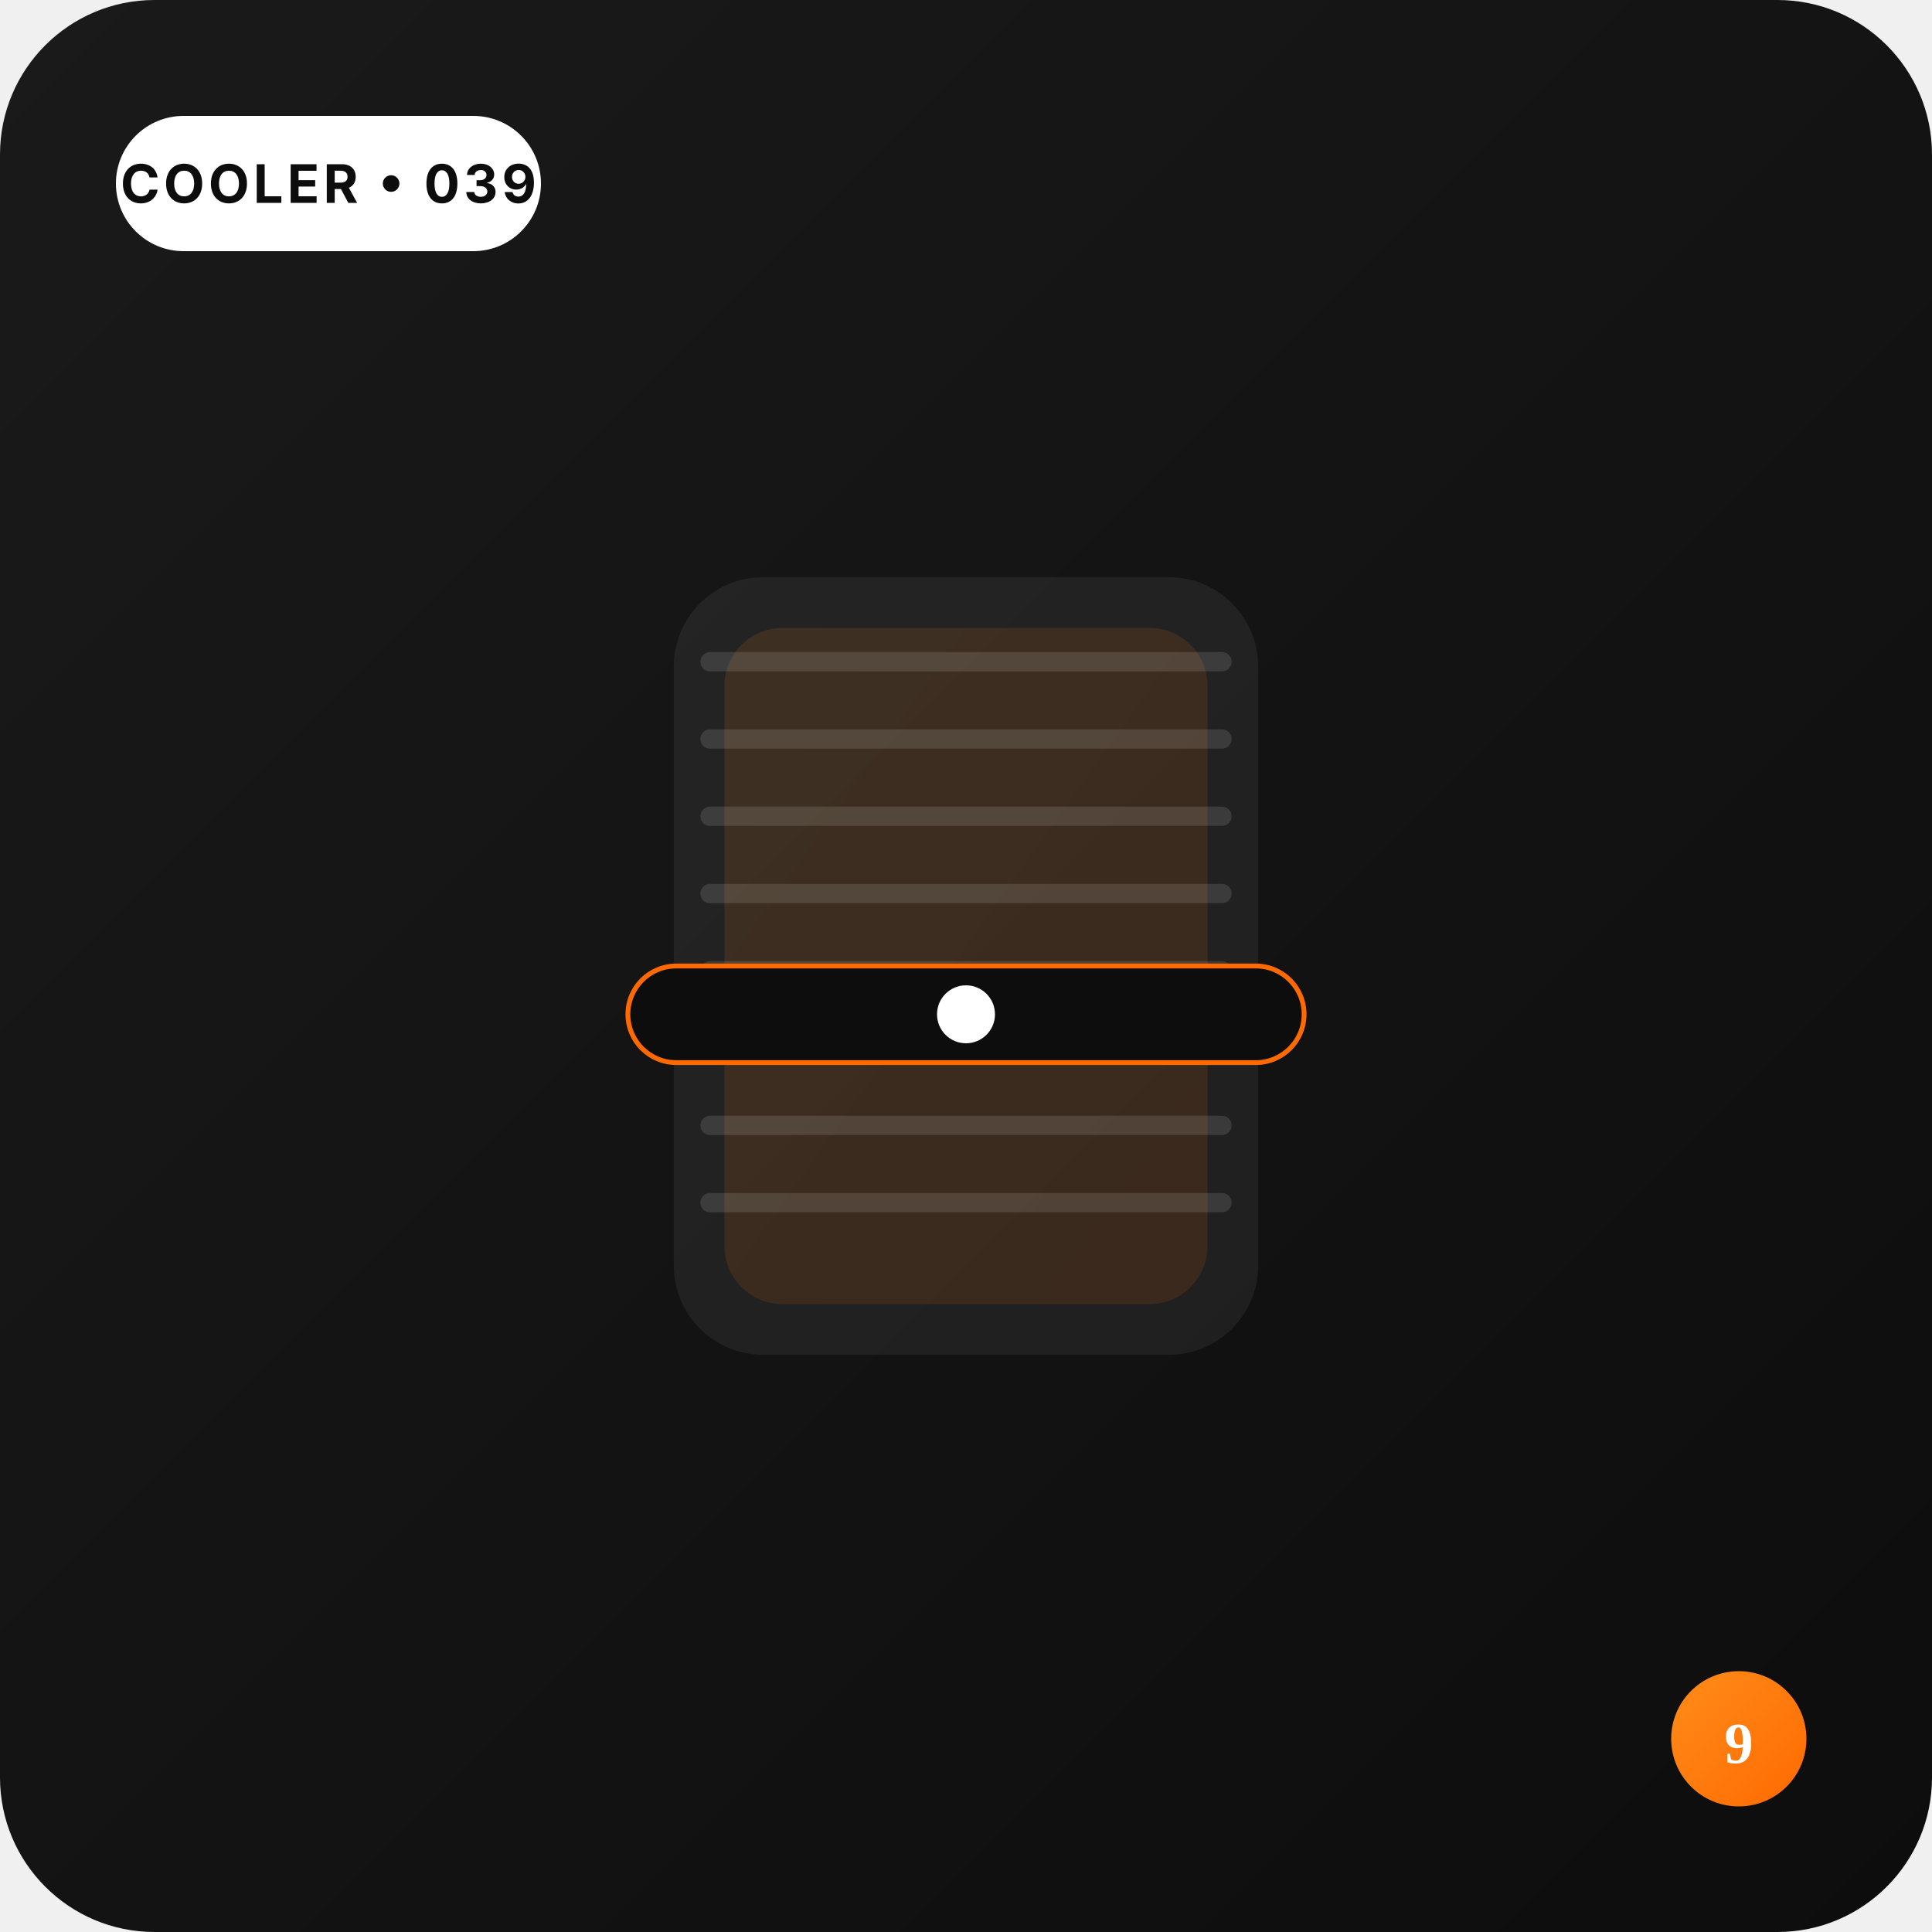
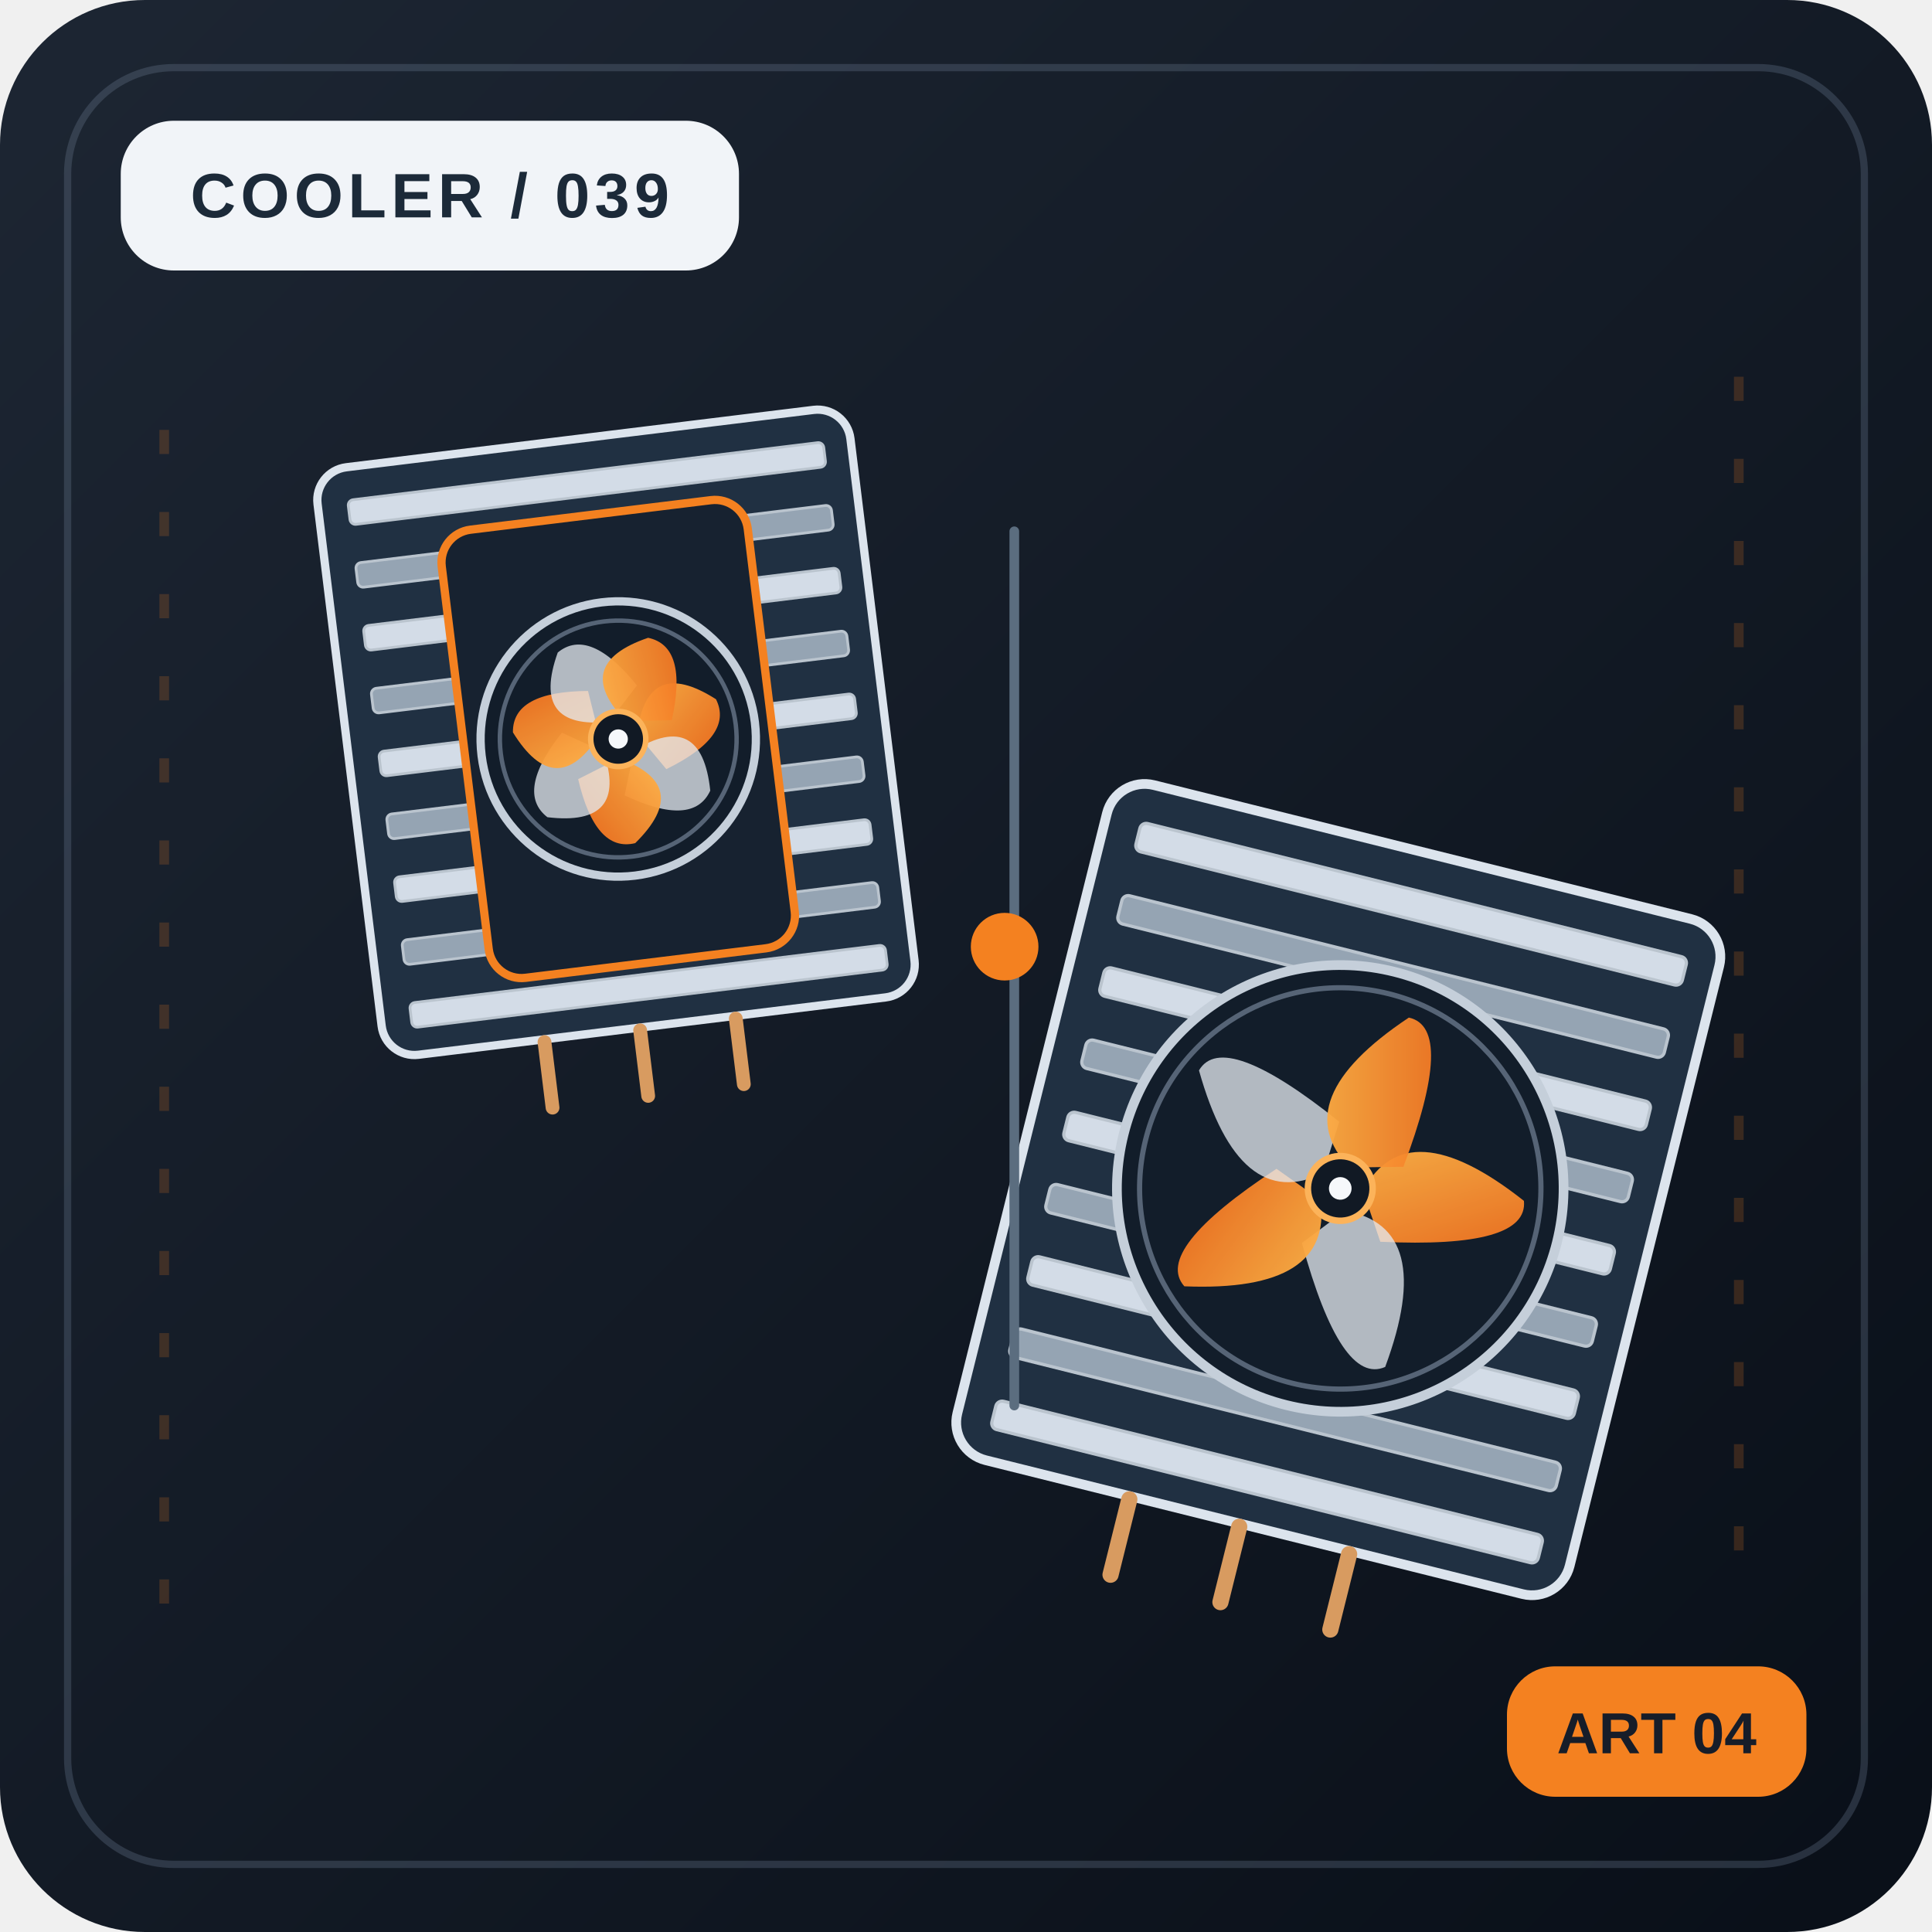
- <svg xmlns="http://www.w3.org/2000/svg" width="400" height="400" viewBox="0 0 400 400">
+ <svg xmlns="http://www.w3.org/2000/svg" width="400" height="400" viewBox="0 0 400 400" role="img" aria-label="CPU cooler — design 039" data-creator="Jelvan Elements">
  <defs>
-     <linearGradient id="og" x1="0%" y1="0%" x2="100%" y2="100%">
-       <stop offset="0%" stop-color="#FF8C1A" />
-       <stop offset="100%" stop-color="#FF6A00" />
+     <linearGradient id="accent" x1="0" y1="0" x2="1" y2="1">
+       <stop stop-color="#FFB447" />
+       <stop offset="1" stop-color="#F16A1B" />
    </linearGradient>
-     <linearGradient id="bg" x1="0%" y1="0%" x2="100%" y2="100%">
-       <stop offset="0%" stop-color="#1A1A1A" />
-       <stop offset="100%" stop-color="#0D0D0D" />
+     <linearGradient id="back" x1="0" y1="0" x2="1" y2="1">
+       <stop stop-color="#1D2633" />
+       <stop offset="1" stop-color="#090F18" />
    </linearGradient>
-     <filter id="shadow" x="-20%" y="-20%" width="140%" height="140%">
-       <feDropShadow dx="0" dy="8" stdDeviation="12" flood-color="#000" flood-opacity="0.35" />
-     </filter>
  </defs>
-   <rect width="400" height="400" rx="32" fill="url(#bg)" />
-   <rect x="140" y="120" width="120" height="160" rx="18" fill="#FFFFFF" opacity="0.06" stroke="#FFFFFF" stroke-width="1" />
-   <rect x="150" y="130" width="100" height="140" rx="12" fill="url(#og)" opacity="0.12" />
-   <rect x="145" y="135" width="110" height="4" rx="2" fill="#FFFFFF" opacity="0.12" />
-   <rect x="145" y="151" width="110" height="4" rx="2" fill="#FFFFFF" opacity="0.12" />
-   <rect x="145" y="167" width="110" height="4" rx="2" fill="#FFFFFF" opacity="0.12" />
-   <rect x="145" y="183" width="110" height="4" rx="2" fill="#FFFFFF" opacity="0.12" />
-   <rect x="145" y="199" width="110" height="4" rx="2" fill="#FFFFFF" opacity="0.12" />
-   <rect x="145" y="215" width="110" height="4" rx="2" fill="#FFFFFF" opacity="0.12" />
-   <rect x="145" y="231" width="110" height="4" rx="2" fill="#FFFFFF" opacity="0.12" />
-   <rect x="145" y="247" width="110" height="4" rx="2" fill="#FFFFFF" opacity="0.12" />
-   <rect x="130" y="200" width="140" height="20" rx="10" fill="#0D0D0D" stroke="#FF6A00" stroke-width="1" />
-   <circle cx="200" cy="210" r="6" fill="#FFFFFF" />
-   <g>
-     <rect x="24" y="24" width="88" height="28" rx="14" fill="#FFFFFF" />
-     <text x="68" y="42" text-anchor="middle" font-family="Inter, Helvetica, sans-serif" font-size="11" font-weight="700" fill="#0D0D0D" letter-spacing="0.8">COOLER • 039</text>
+   <rect width="400" height="400" rx="30" fill="url(#back)" />
+   <rect x="14" y="14" width="372" height="372" rx="22" fill="none" stroke="#6F8197" stroke-opacity=".3" stroke-width="1.5" />
+   <path d="M34 332V80M360 78v250" stroke="#F48120" stroke-opacity=".19" stroke-width="2" stroke-dasharray="5 12" />
+   <g transform="translate(128 153) rotate(-7) scale(0.57)">
+     <rect x="-98" y="-110" width="195" height="215" rx="12" fill="#203042" stroke="#DCE4ED" stroke-width="3" />
+     <rect x="-87" y="-98" width="174" height="9" rx="2" fill="#D3DCE7" stroke="#BAC4CE" stroke-width="1" />
+     <rect x="-87" y="-75" width="174" height="9" rx="2" fill="#95A4B3" stroke="#BAC4CE" stroke-width="1" />
+     <rect x="-87" y="-52" width="174" height="9" rx="2" fill="#D3DCE7" stroke="#BAC4CE" stroke-width="1" />
+     <rect x="-87" y="-29" width="174" height="9" rx="2" fill="#95A4B3" stroke="#BAC4CE" stroke-width="1" />
+     <rect x="-87" y="-6" width="174" height="9" rx="2" fill="#D3DCE7" stroke="#BAC4CE" stroke-width="1" />
+     <rect x="-87" y="17" width="174" height="9" rx="2" fill="#95A4B3" stroke="#BAC4CE" stroke-width="1" />
+     <rect x="-87" y="40" width="174" height="9" rx="2" fill="#D3DCE7" stroke="#BAC4CE" stroke-width="1" />
+     <rect x="-87" y="63" width="174" height="9" rx="2" fill="#95A4B3" stroke="#BAC4CE" stroke-width="1" />
+     <rect x="-87" y="86" width="174" height="9" rx="2" fill="#D3DCE7" stroke="#BAC4CE" stroke-width="1" />
+     <rect x="-56" y="-82" width="112" height="164" rx="12" fill="#172230" stroke="#F48120" stroke-width="3" />
+     <circle cx="0" cy="0" r="50" fill="#121D2A" stroke="#C5CFDA" stroke-width="3" />
+     <circle cx="0" cy="0" r="43" fill="none" stroke="#566476" stroke-width="1.6" />
+     <path d="M7 -1 Q14 -29 37 -10 Q42 4 16 13Z" transform="rotate(0 0 0)" fill="url(#accent)" opacity=".95" />
+     <path d="M7 -1 Q14 -29 37 -10 Q42 4 16 13Z" transform="rotate(51.42857 0 0)" fill="#E5EAF1" opacity=".76" />
+     <path d="M7 -1 Q14 -29 37 -10 Q42 4 16 13Z" transform="rotate(102.8571 0 0)" fill="url(#accent)" opacity=".95" />
+     <path d="M7 -1 Q14 -29 37 -10 Q42 4 16 13Z" transform="rotate(154.2857 0 0)" fill="#E5EAF1" opacity=".76" />
+     <path d="M7 -1 Q14 -29 37 -10 Q42 4 16 13Z" transform="rotate(205.7143 0 0)" fill="url(#accent)" opacity=".95" />
+     <path d="M7 -1 Q14 -29 37 -10 Q42 4 16 13Z" transform="rotate(257.1429 0 0)" fill="#E5EAF1" opacity=".76" />
+     <path d="M7 -1 Q14 -29 37 -10 Q42 4 16 13Z" transform="rotate(308.5714 0 0)" fill="url(#accent)" opacity=".95" />
+     <circle cx="0" cy="0" r="10" fill="#111924" stroke="#FCB35A" stroke-width="2" />
+     <circle cx="0" cy="0" r="3" fill="#F6F8FB" stroke="#F6F8FB" stroke-width="1" />
+     <path d="M-40 106v24" fill="none" stroke="#D89B60" stroke-width="5" stroke-linejoin="round" stroke-linecap="round" />
+     <path d="M-5 106v24" fill="none" stroke="#D89B60" stroke-width="5" stroke-linejoin="round" stroke-linecap="round" />
+     <path d="M30 106v24" fill="none" stroke="#D89B60" stroke-width="5" stroke-linejoin="round" stroke-linecap="round" />
  </g>
-   <circle cx="360" cy="360" r="14" fill="url(#og)" />
-   <text x="360" y="365" text-anchor="middle" font-size="12" fill="#FFFFFF" font-weight="800">9</text>
+   <g transform="translate(277 248) rotate(14) scale(0.67)">
+     <rect x="-98" y="-110" width="195" height="215" rx="12" fill="#203042" stroke="#DCE4ED" stroke-width="3" />
+     <rect x="-87" y="-98" width="174" height="9" rx="2" fill="#D3DCE7" stroke="#BAC4CE" stroke-width="1" />
+     <rect x="-87" y="-75" width="174" height="9" rx="2" fill="#95A4B3" stroke="#BAC4CE" stroke-width="1" />
+     <rect x="-87" y="-52" width="174" height="9" rx="2" fill="#D3DCE7" stroke="#BAC4CE" stroke-width="1" />
+     <rect x="-87" y="-29" width="174" height="9" rx="2" fill="#95A4B3" stroke="#BAC4CE" stroke-width="1" />
+     <rect x="-87" y="-6" width="174" height="9" rx="2" fill="#D3DCE7" stroke="#BAC4CE" stroke-width="1" />
+     <rect x="-87" y="17" width="174" height="9" rx="2" fill="#95A4B3" stroke="#BAC4CE" stroke-width="1" />
+     <rect x="-87" y="40" width="174" height="9" rx="2" fill="#D3DCE7" stroke="#BAC4CE" stroke-width="1" />
+     <rect x="-87" y="63" width="174" height="9" rx="2" fill="#95A4B3" stroke="#BAC4CE" stroke-width="1" />
+     <rect x="-87" y="86" width="174" height="9" rx="2" fill="#D3DCE7" stroke="#BAC4CE" stroke-width="1" />
+     <circle cx="0" cy="-3" r="69" fill="#121D2A" stroke="#C5CFDA" stroke-width="3" />
+     <circle cx="0" cy="-3" r="62" fill="none" stroke="#566476" stroke-width="1.6" />
+     <path d="M7 -4 Q14 -32 56 -13 Q61 1 16 10Z" transform="rotate(0 0 -3)" fill="url(#accent)" opacity=".95" />
+     <path d="M7 -4 Q14 -32 56 -13 Q61 1 16 10Z" transform="rotate(72 0 -3)" fill="#E5EAF1" opacity=".76" />
+     <path d="M7 -4 Q14 -32 56 -13 Q61 1 16 10Z" transform="rotate(144 0 -3)" fill="url(#accent)" opacity=".95" />
+     <path d="M7 -4 Q14 -32 56 -13 Q61 1 16 10Z" transform="rotate(216 0 -3)" fill="#E5EAF1" opacity=".76" />
+     <path d="M7 -4 Q14 -32 56 -13 Q61 1 16 10Z" transform="rotate(288 0 -3)" fill="url(#accent)" opacity=".95" />
+     <circle cx="0" cy="-3" r="10" fill="#111924" stroke="#FCB35A" stroke-width="2" />
+     <circle cx="0" cy="-3" r="3" fill="#F6F8FB" stroke="#F6F8FB" stroke-width="1" />
+     <path d="M-40 106v24" fill="none" stroke="#D89B60" stroke-width="5" stroke-linejoin="round" stroke-linecap="round" />
+     <path d="M-5 106v24" fill="none" stroke="#D89B60" stroke-width="5" stroke-linejoin="round" stroke-linecap="round" />
+     <path d="M30 106v24" fill="none" stroke="#D89B60" stroke-width="5" stroke-linejoin="round" stroke-linecap="round" />
+   </g>
+   <path d="M210 110V291" fill="none" stroke="#5B6D7F" stroke-width="2" stroke-linejoin="round" stroke-linecap="round" />
+   <circle cx="208" cy="196" r="6" fill="#F48120" stroke="#F48120" stroke-width="2" />
+   <rect x="25" y="25" width="128" height="31" rx="11" fill="#F1F4F8" />
+   <text x="89" y="45" text-anchor="middle" fill="#1C2A39" font-family="Arial, sans-serif" font-size="13" font-weight="700" letter-spacing="1">COOLER / 039</text>
+   <rect x="312" y="345" width="62" height="27" rx="10" fill="#F48120" />
+   <text x="343" y="363" text-anchor="middle" fill="#161D29" font-family="Arial, sans-serif" font-size="12" font-weight="700">ART 04</text>
</svg>
